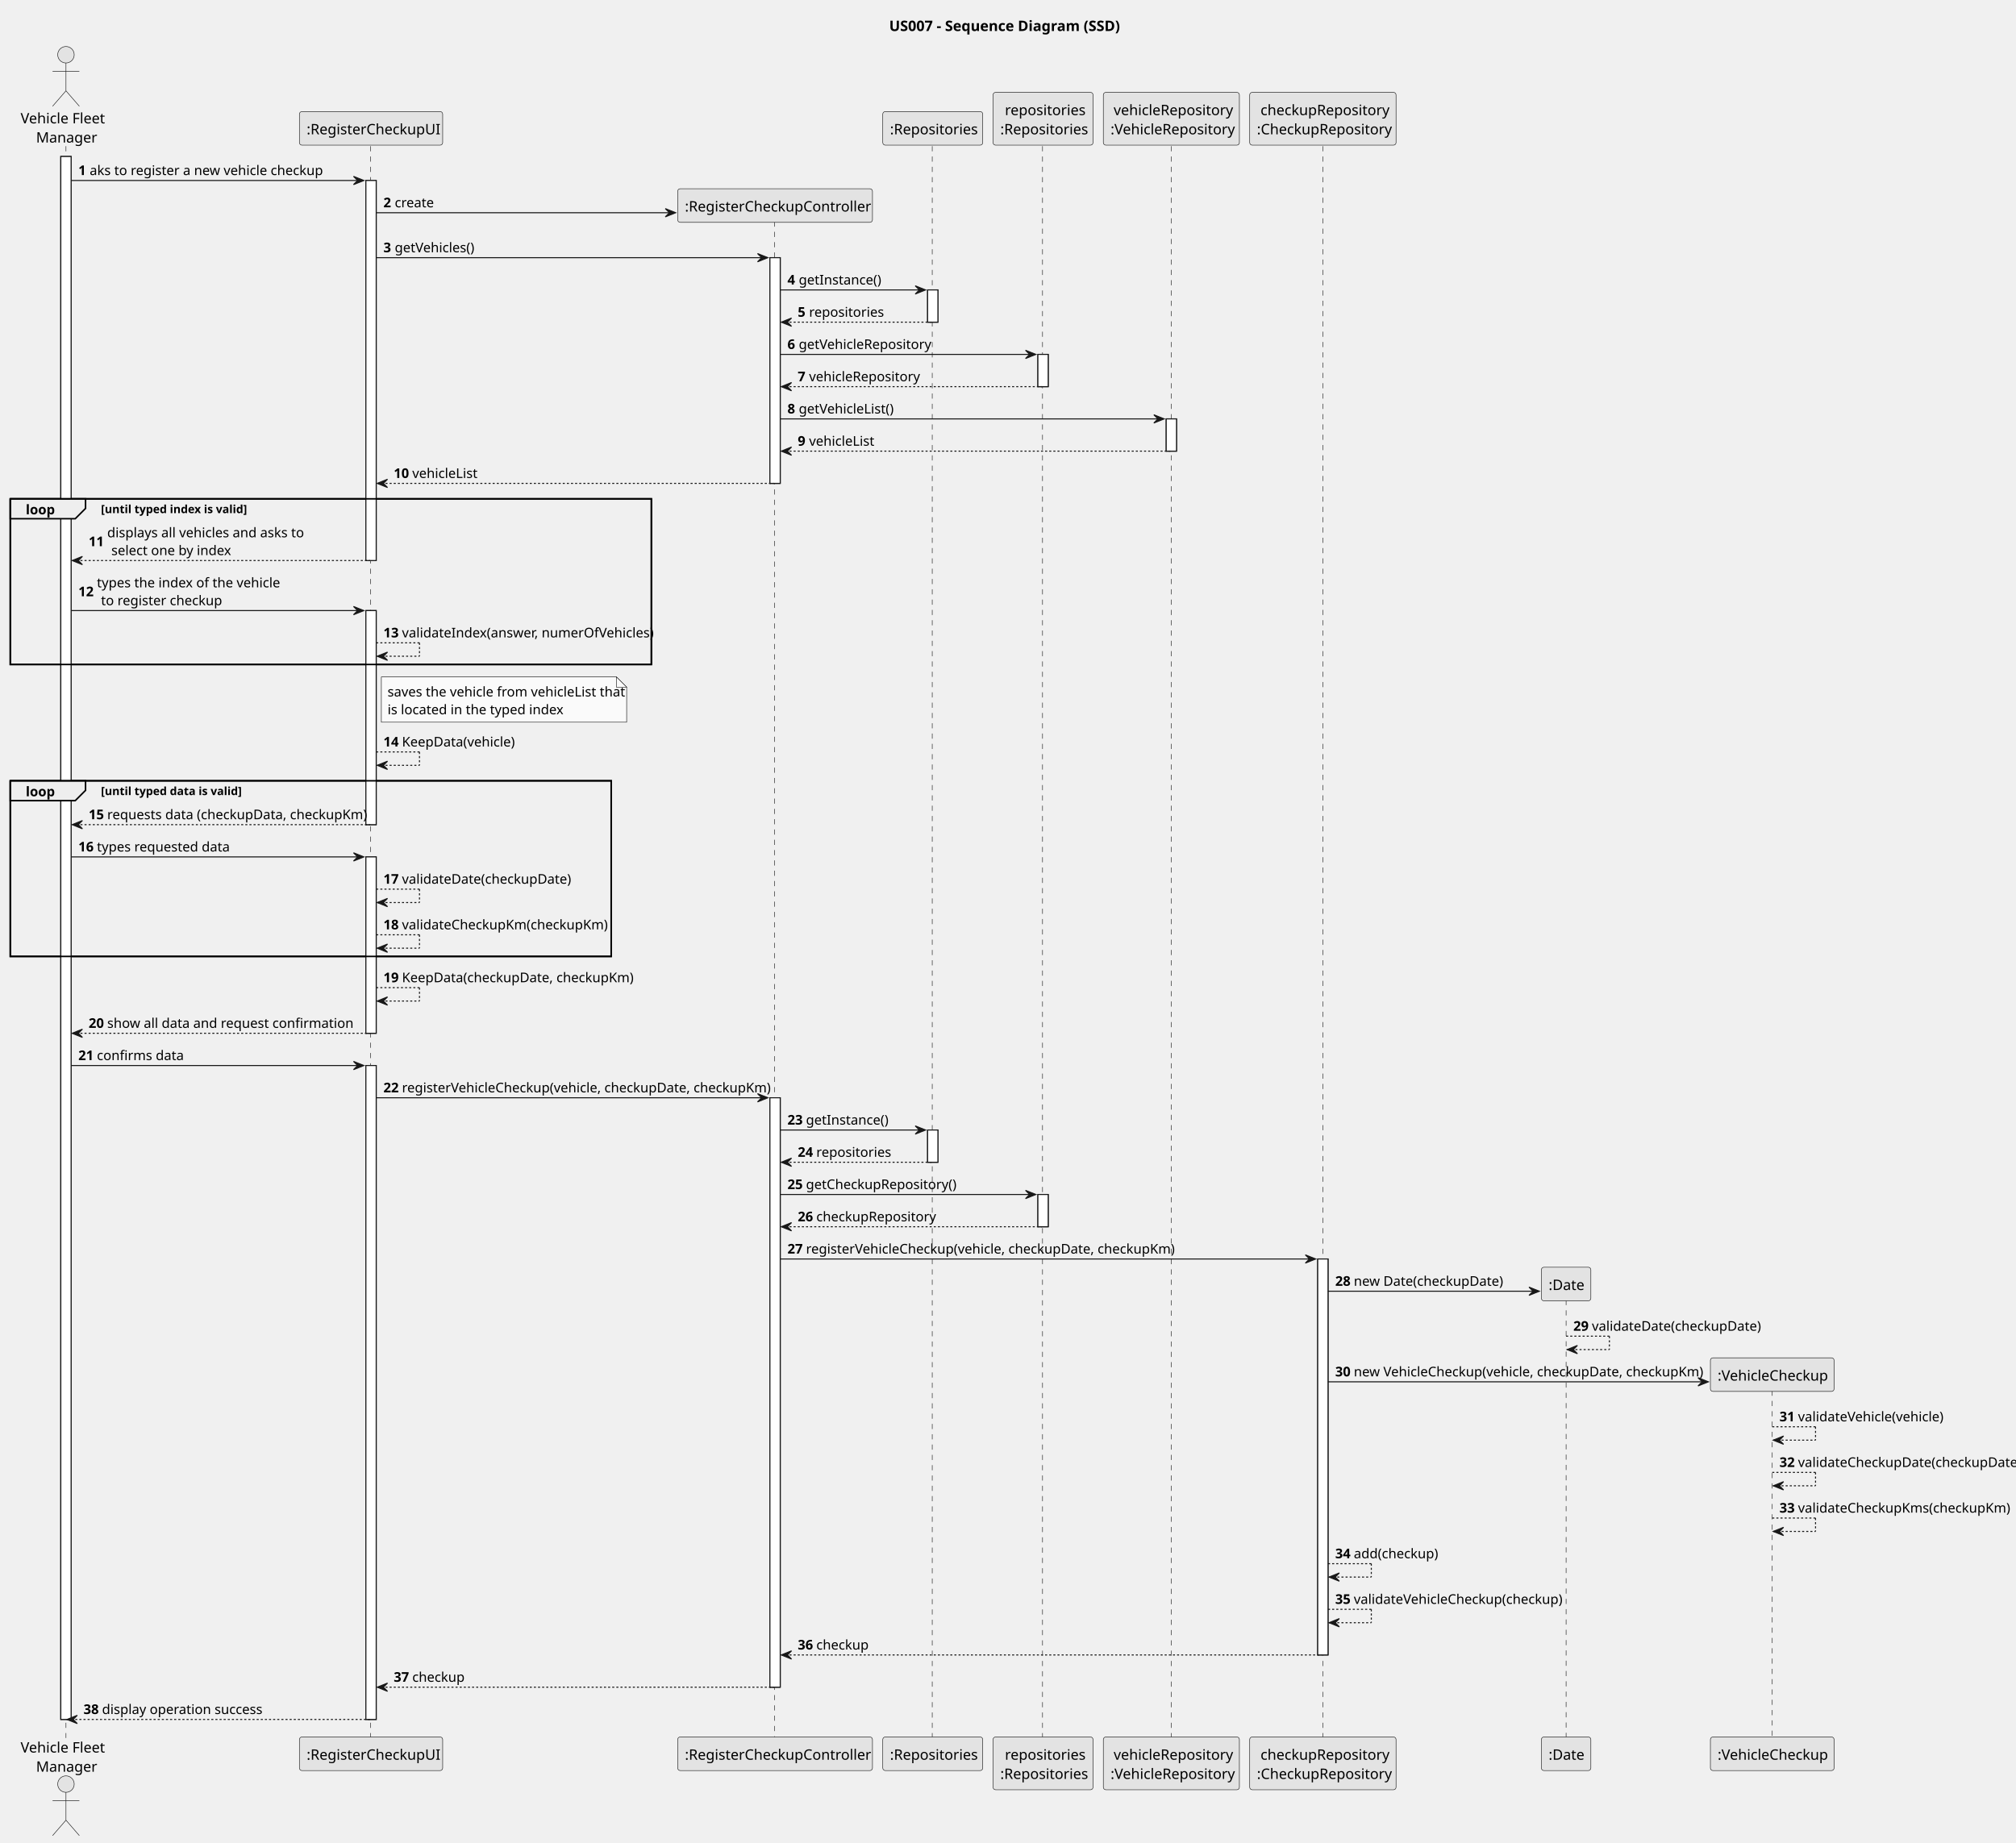
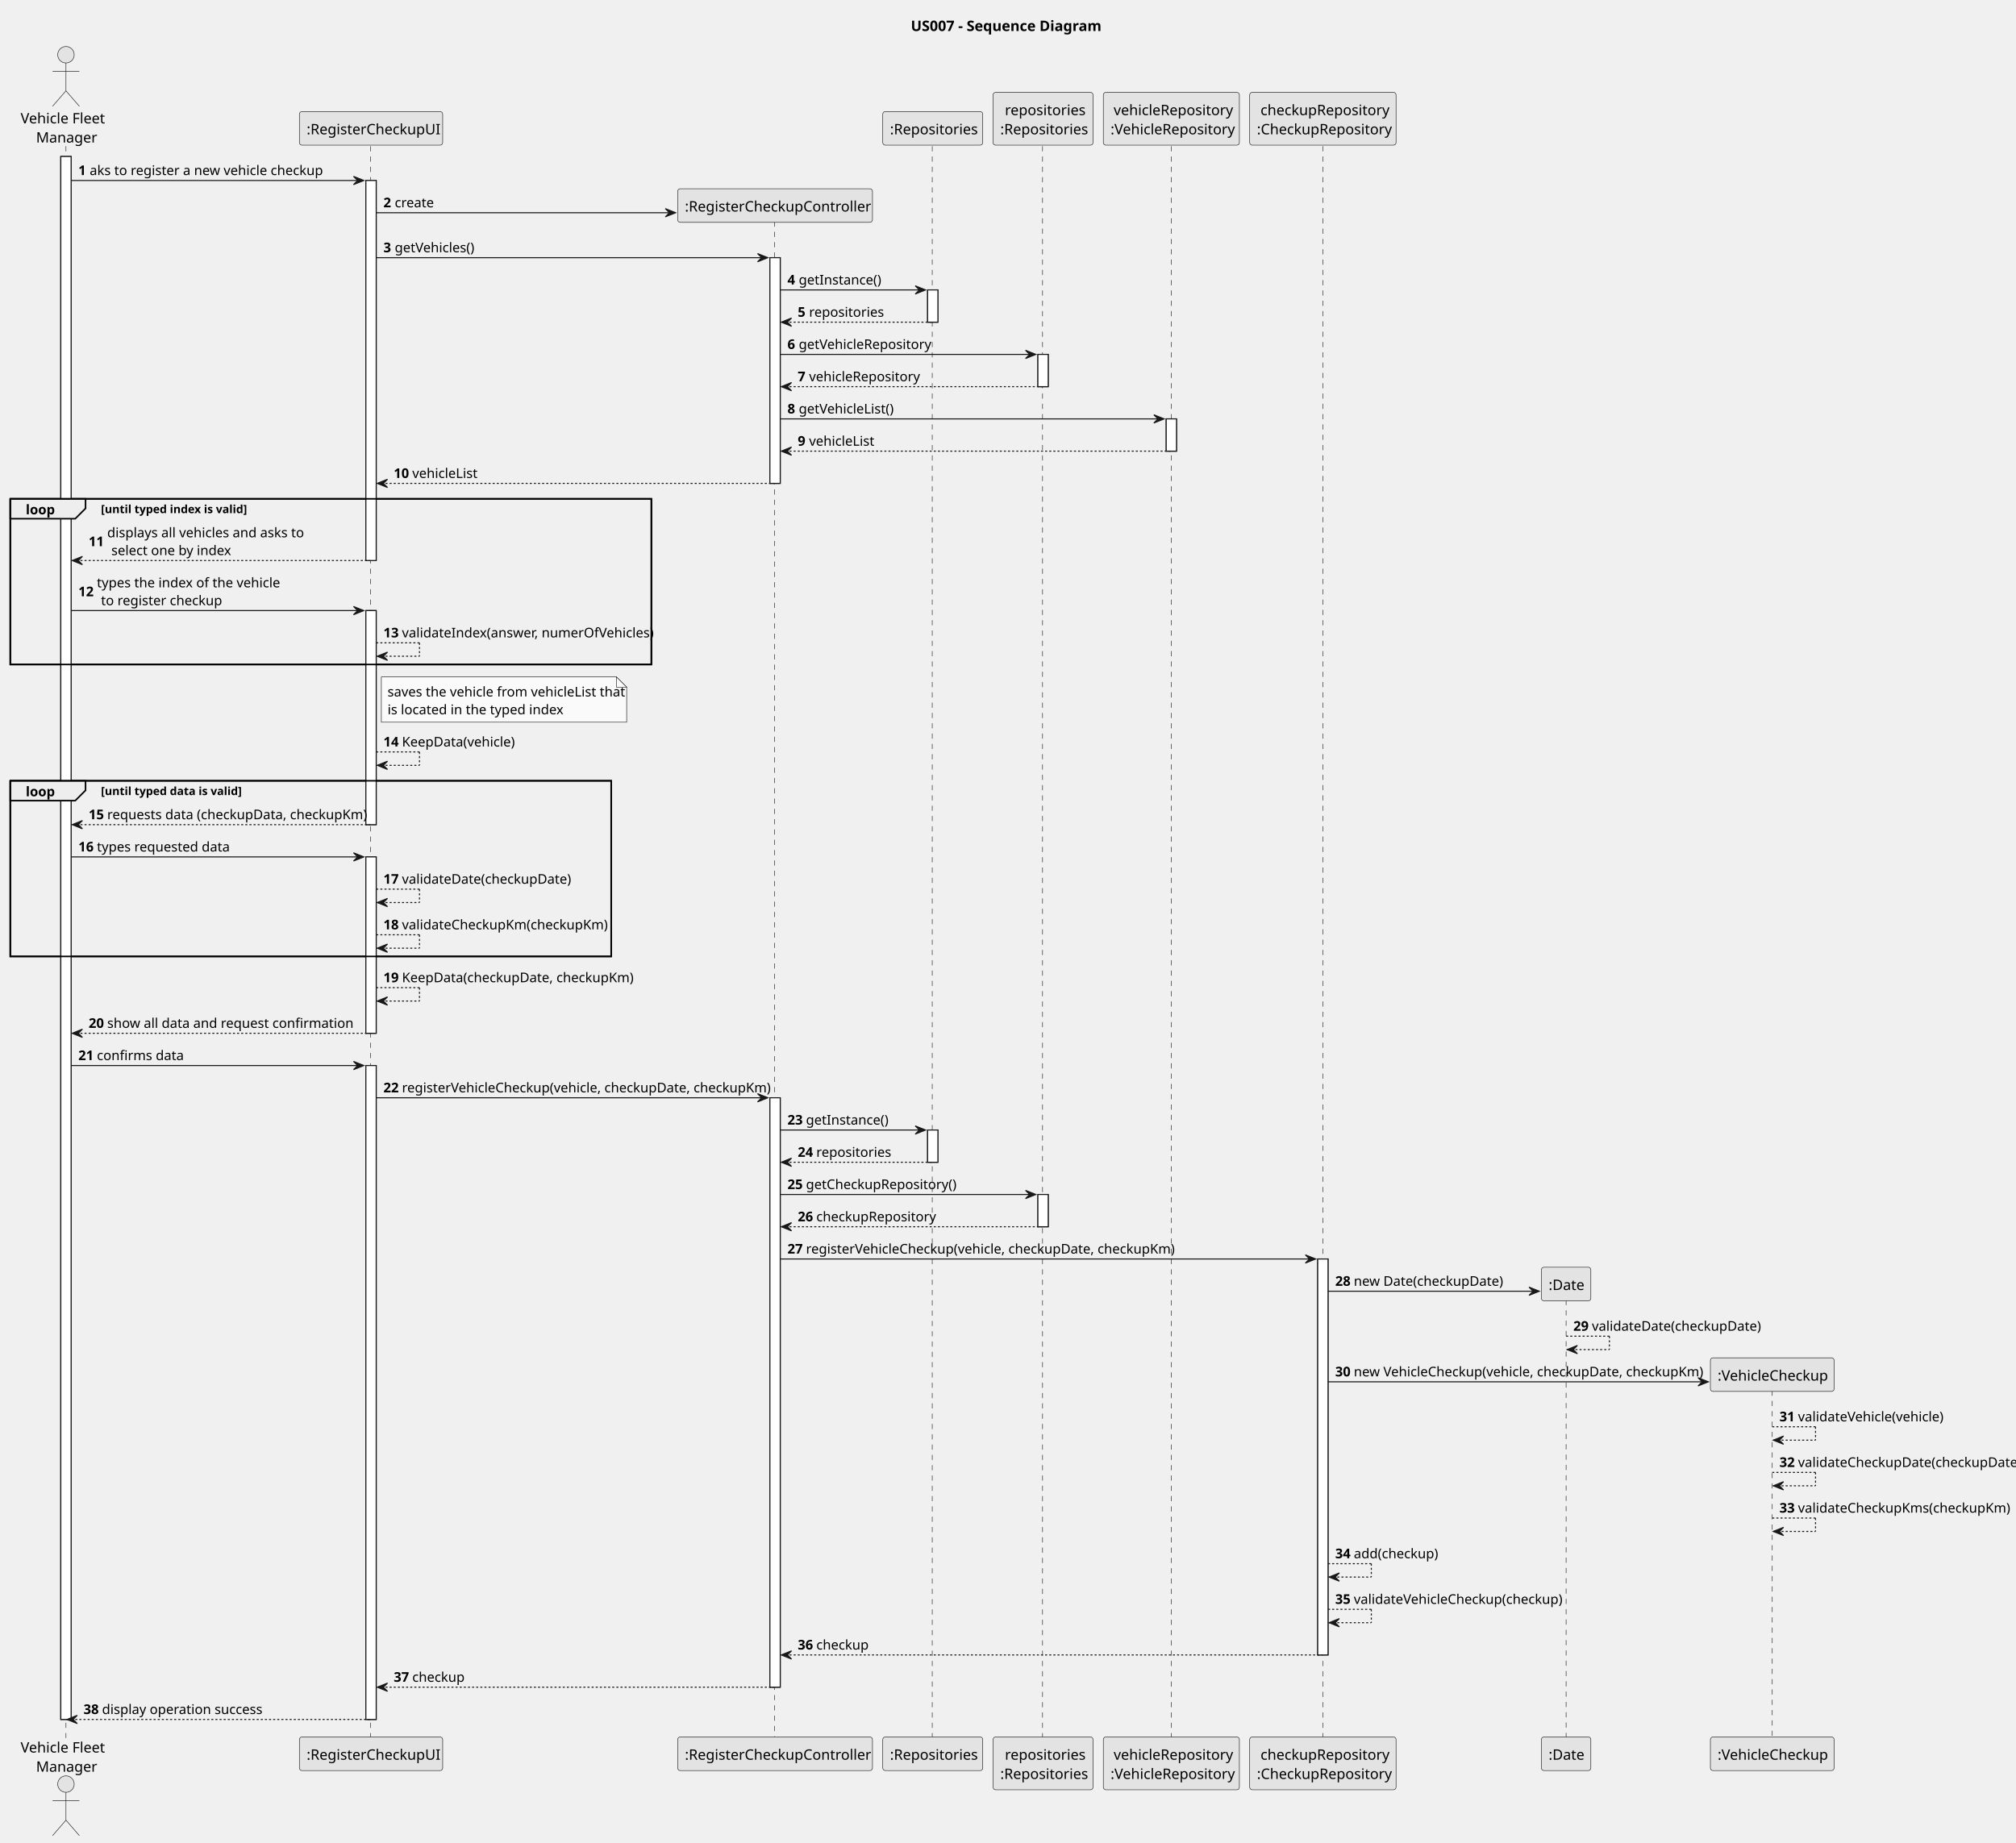
<svg xmlns="http://www.w3.org/2000/svg" contentStyleType="text/css" height="1788px" preserveAspectRatio="none" style="width:1956px;height:1788px;background:#FFFFFF;" version="1.1" viewBox="0 0 1956 1788" width="1956px" zoomAndPan="magnify">
  <defs />
  <g>
-     <text fill="#000000" font-family="sans-serif" font-size="14" font-weight="bold" lengthAdjust="spacing" textLength="230" x="862.75" y="30.107">US007 - Sequence Diagram (SSD)</text>
+     <text fill="#000000" font-family="sans-serif" font-size="14" font-weight="bold" lengthAdjust="spacing" textLength="188" x="883.75" y="30.107">US007 - Sequence Diagram</text>
    <rect fill="#FFFFFF" height="1516.795" style="stroke:#181818;stroke-width:1.0;" width="10" x="59" y="151.863" />
    <rect fill="#FFFFFF" height="368.822" style="stroke:#181818;stroke-width:1.0;" width="10" x="355" y="175.154" />
    <rect fill="#FFFFFF" height="207.746" style="stroke:#181818;stroke-width:1.0;" width="10" x="355" y="592.559" />
    <rect fill="#FFFFFF" height="171.164" style="stroke:#181818;stroke-width:1.0;" width="10" x="355" y="831.596" />
    <rect fill="#FFFFFF" height="634.607" style="stroke:#181818;stroke-width:1.0;" width="10" x="355" y="1034.051" />
    <rect fill="#FFFFFF" height="219.037" style="stroke:#181818;stroke-width:1.0;" width="10" x="747" y="250.066" />
    <rect fill="#FFFFFF" height="572.025" style="stroke:#181818;stroke-width:1.0;" width="10" x="747" y="1065.342" />
    <rect fill="#FFFFFF" height="31.291" style="stroke:#181818;stroke-width:1.0;" width="10" x="900" y="281.357" />
    <rect fill="#FFFFFF" height="31.291" style="stroke:#181818;stroke-width:1.0;" width="10" x="900" y="1096.633" />
    <rect fill="#FFFFFF" height="31.291" style="stroke:#181818;stroke-width:1.0;" width="10" x="1007" y="343.94" />
    <rect fill="#FFFFFF" height="31.291" style="stroke:#181818;stroke-width:1.0;" width="10" x="1007" y="1159.215" />
    <rect fill="#FFFFFF" height="31.291" style="stroke:#181818;stroke-width:1.0;" width="10" x="1131.5" y="406.522" />
    <rect fill="#FFFFFF" height="384.279" style="stroke:#181818;stroke-width:1.0;" width="10" x="1278.5" y="1221.797" />
    <rect fill="none" height="160.746" style="stroke:#000000;stroke-width:1.5;" width="622" x="10" y="484.103" />
    <rect fill="none" height="170.455" style="stroke:#000000;stroke-width:1.5;" width="583" x="10" y="757.723" />
    <line style="stroke:#181818;stroke-width:0.5;stroke-dasharray:5.0,5.0;" x1="64" x2="64" y1="141.863" y2="1686.658" />
    <line style="stroke:#181818;stroke-width:0.5;stroke-dasharray:5.0,5.0;" x1="359.5" x2="359.5" y1="141.863" y2="1686.658" />
    <line style="stroke:#181818;stroke-width:0.5;stroke-dasharray:5.0,5.0;" x1="751.5" x2="751.5" y1="214.965" y2="1686.658" />
    <line style="stroke:#181818;stroke-width:0.5;stroke-dasharray:5.0,5.0;" x1="904.5" x2="904.5" y1="141.863" y2="1686.658" />
    <line style="stroke:#181818;stroke-width:0.5;stroke-dasharray:5.0,5.0;" x1="1011.5" x2="1011.5" y1="141.863" y2="1686.658" />
    <line style="stroke:#181818;stroke-width:0.5;stroke-dasharray:5.0,5.0;" x1="1136.5" x2="1136.5" y1="141.863" y2="1686.658" />
    <line style="stroke:#181818;stroke-width:0.5;stroke-dasharray:5.0,5.0;" x1="1283.5" x2="1283.5" y1="141.863" y2="1686.658" />
    <line style="stroke:#181818;stroke-width:0.5;stroke-dasharray:5.0,5.0;" x1="1519.5" x2="1519.5" y1="1261.607" y2="1686.658" />
    <line style="stroke:#181818;stroke-width:0.5;stroke-dasharray:5.0,5.0;" x1="1719.5" x2="1719.5" y1="1349.52" y2="1686.658" />
    <text fill="#000000" font-family="sans-serif" font-size="14" lengthAdjust="spacing" textLength="82" x="20" y="119.728">Vehicle Fleet</text>
    <text fill="#000000" font-family="sans-serif" font-size="14" lengthAdjust="spacing" textLength="56" x="35" y="138.35">Manager</text>
    <ellipse cx="64" cy="53.121" fill="#E3E3E3" rx="8" ry="8" style="stroke:#181818;stroke-width:0.5;" />
    <path d="M64,61.121 L64,88.121 M51,69.121 L77,69.121 M64,88.121 L51,103.121 M64,88.121 L77,103.121 " fill="none" style="stroke:#181818;stroke-width:0.5;" />
    <text fill="#000000" font-family="sans-serif" font-size="14" lengthAdjust="spacing" textLength="82" x="20" y="1700.766">Vehicle Fleet</text>
    <text fill="#000000" font-family="sans-serif" font-size="14" lengthAdjust="spacing" textLength="56" x="35" y="1719.387">Manager</text>
    <ellipse cx="64" cy="1731.4" fill="#E3E3E3" rx="8" ry="8" style="stroke:#181818;stroke-width:0.5;" />
    <path d="M64,1739.4 L64,1766.4 M51,1747.4 L77,1747.4 M64,1766.4 L51,1781.4 M64,1766.4 L77,1781.4 " fill="none" style="stroke:#181818;stroke-width:0.5;" />
    <rect fill="#E3E3E3" height="32.621" rx="2.5" ry="2.5" style="stroke:#181818;stroke-width:0.5;" width="139" x="290.5" y="108.242" />
    <text fill="#000000" font-family="sans-serif" font-size="14" lengthAdjust="spacing" textLength="125" x="297.5" y="130.35">:RegisterCheckupUI</text>
    <rect fill="#E3E3E3" height="32.621" rx="2.5" ry="2.5" style="stroke:#181818;stroke-width:0.5;" width="139" x="290.5" y="1685.658" />
    <text fill="#000000" font-family="sans-serif" font-size="14" lengthAdjust="spacing" textLength="125" x="297.5" y="1707.766">:RegisterCheckupUI</text>
    <rect fill="#E3E3E3" height="32.621" rx="2.5" ry="2.5" style="stroke:#181818;stroke-width:0.5;" width="189" x="657.5" y="1685.658" />
    <text fill="#000000" font-family="sans-serif" font-size="14" lengthAdjust="spacing" textLength="175" x="664.5" y="1707.766">:RegisterCheckupController</text>
    <rect fill="#E3E3E3" height="32.621" rx="2.5" ry="2.5" style="stroke:#181818;stroke-width:0.5;" width="97" x="856.5" y="108.242" />
    <text fill="#000000" font-family="sans-serif" font-size="14" lengthAdjust="spacing" textLength="83" x="863.5" y="130.35">:Repositories</text>
    <rect fill="#E3E3E3" height="32.621" rx="2.5" ry="2.5" style="stroke:#181818;stroke-width:0.5;" width="97" x="856.5" y="1685.658" />
    <text fill="#000000" font-family="sans-serif" font-size="14" lengthAdjust="spacing" textLength="83" x="863.5" y="1707.766">:Repositories</text>
    <rect fill="#E3E3E3" height="51.242" rx="2.5" ry="2.5" style="stroke:#181818;stroke-width:0.5;" width="97" x="963.5" y="89.621" />
    <text fill="#000000" font-family="sans-serif" font-size="14" lengthAdjust="spacing" textLength="74" x="975" y="111.728">repositories</text>
    <text fill="#000000" font-family="sans-serif" font-size="14" lengthAdjust="spacing" textLength="83" x="970.5" y="130.35">:Repositories</text>
    <rect fill="#E3E3E3" height="51.242" rx="2.5" ry="2.5" style="stroke:#181818;stroke-width:0.5;" width="97" x="963.5" y="1685.658" />
    <text fill="#000000" font-family="sans-serif" font-size="14" lengthAdjust="spacing" textLength="74" x="975" y="1707.766">repositories</text>
    <text fill="#000000" font-family="sans-serif" font-size="14" lengthAdjust="spacing" textLength="83" x="970.5" y="1726.387">:Repositories</text>
    <rect fill="#E3E3E3" height="51.242" rx="2.5" ry="2.5" style="stroke:#181818;stroke-width:0.5;" width="132" x="1070.5" y="89.621" />
    <text fill="#000000" font-family="sans-serif" font-size="14" lengthAdjust="spacing" textLength="112" x="1080.5" y="111.728">vehicleRepository</text>
    <text fill="#000000" font-family="sans-serif" font-size="14" lengthAdjust="spacing" textLength="118" x="1077.5" y="130.35">:VehicleRepository</text>
    <rect fill="#E3E3E3" height="51.242" rx="2.5" ry="2.5" style="stroke:#181818;stroke-width:0.5;" width="132" x="1070.5" y="1685.658" />
    <text fill="#000000" font-family="sans-serif" font-size="14" lengthAdjust="spacing" textLength="112" x="1080.5" y="1707.766">vehicleRepository</text>
    <text fill="#000000" font-family="sans-serif" font-size="14" lengthAdjust="spacing" textLength="118" x="1077.5" y="1726.387">:VehicleRepository</text>
    <rect fill="#E3E3E3" height="51.242" rx="2.5" ry="2.5" style="stroke:#181818;stroke-width:0.5;" width="142" x="1212.5" y="89.621" />
    <text fill="#000000" font-family="sans-serif" font-size="14" lengthAdjust="spacing" textLength="121" x="1223" y="111.728">checkupRepository</text>
    <text fill="#000000" font-family="sans-serif" font-size="14" lengthAdjust="spacing" textLength="128" x="1219.5" y="130.35">:CheckupRepository</text>
    <rect fill="#E3E3E3" height="51.242" rx="2.5" ry="2.5" style="stroke:#181818;stroke-width:0.5;" width="142" x="1212.5" y="1685.658" />
    <text fill="#000000" font-family="sans-serif" font-size="14" lengthAdjust="spacing" textLength="121" x="1223" y="1707.766">checkupRepository</text>
    <text fill="#000000" font-family="sans-serif" font-size="14" lengthAdjust="spacing" textLength="128" x="1219.5" y="1726.387">:CheckupRepository</text>
    <rect fill="#E3E3E3" height="32.621" rx="2.5" ry="2.5" style="stroke:#181818;stroke-width:0.5;" width="48" x="1495.5" y="1685.658" />
    <text fill="#000000" font-family="sans-serif" font-size="14" lengthAdjust="spacing" textLength="34" x="1502.5" y="1707.766">:Date</text>
    <rect fill="#E3E3E3" height="32.621" rx="2.5" ry="2.5" style="stroke:#181818;stroke-width:0.5;" width="120" x="1659.5" y="1685.658" />
    <text fill="#000000" font-family="sans-serif" font-size="14" lengthAdjust="spacing" textLength="106" x="1666.5" y="1707.766">:VehicleCheckup</text>
    <rect fill="#FFFFFF" height="1516.795" style="stroke:#181818;stroke-width:1.0;" width="10" x="59" y="151.863" />
    <rect fill="#FFFFFF" height="368.822" style="stroke:#181818;stroke-width:1.0;" width="10" x="355" y="175.154" />
    <rect fill="#FFFFFF" height="207.746" style="stroke:#181818;stroke-width:1.0;" width="10" x="355" y="592.559" />
    <rect fill="#FFFFFF" height="171.164" style="stroke:#181818;stroke-width:1.0;" width="10" x="355" y="831.596" />
    <rect fill="#FFFFFF" height="634.607" style="stroke:#181818;stroke-width:1.0;" width="10" x="355" y="1034.051" />
    <rect fill="#FFFFFF" height="219.037" style="stroke:#181818;stroke-width:1.0;" width="10" x="747" y="250.066" />
    <rect fill="#FFFFFF" height="572.025" style="stroke:#181818;stroke-width:1.0;" width="10" x="747" y="1065.342" />
    <rect fill="#FFFFFF" height="31.291" style="stroke:#181818;stroke-width:1.0;" width="10" x="900" y="281.357" />
    <rect fill="#FFFFFF" height="31.291" style="stroke:#181818;stroke-width:1.0;" width="10" x="900" y="1096.633" />
    <rect fill="#FFFFFF" height="31.291" style="stroke:#181818;stroke-width:1.0;" width="10" x="1007" y="343.94" />
    <rect fill="#FFFFFF" height="31.291" style="stroke:#181818;stroke-width:1.0;" width="10" x="1007" y="1159.215" />
    <rect fill="#FFFFFF" height="31.291" style="stroke:#181818;stroke-width:1.0;" width="10" x="1131.5" y="406.522" />
    <rect fill="#FFFFFF" height="384.279" style="stroke:#181818;stroke-width:1.0;" width="10" x="1278.5" y="1221.797" />
    <polygon fill="#181818" points="343,171.154,353,175.154,343,179.154,347,175.154" style="stroke:#181818;stroke-width:1.0;" />
    <line style="stroke:#181818;stroke-width:1.0;" x1="69" x2="349" y1="175.154" y2="175.154" />
    <text fill="#000000" font-family="sans-serif" font-size="13" font-weight="bold" lengthAdjust="spacing" textLength="7" x="76" y="169.892">1</text>
    <text fill="#000000" font-family="sans-serif" font-size="13" lengthAdjust="spacing" textLength="217" x="87" y="169.892">aks to register a new vehicle checkup</text>
    <polygon fill="#181818" points="645.5,202.445,655.5,206.445,645.5,210.445,649.5,206.445" style="stroke:#181818;stroke-width:1.0;" />
    <line style="stroke:#181818;stroke-width:1.0;" x1="365" x2="651.5" y1="206.445" y2="206.445" />
    <text fill="#000000" font-family="sans-serif" font-size="13" font-weight="bold" lengthAdjust="spacing" textLength="7" x="372" y="201.183">2</text>
    <text fill="#000000" font-family="sans-serif" font-size="13" lengthAdjust="spacing" textLength="36" x="383" y="201.183">create</text>
    <rect fill="#E3E3E3" height="32.621" rx="2.5" ry="2.5" style="stroke:#181818;stroke-width:0.5;" width="189" x="657.5" y="183.154" />
    <text fill="#000000" font-family="sans-serif" font-size="14" lengthAdjust="spacing" textLength="175" x="664.5" y="205.262">:RegisterCheckupController</text>
    <polygon fill="#181818" points="735,246.066,745,250.066,735,254.066,739,250.066" style="stroke:#181818;stroke-width:1.0;" />
    <line style="stroke:#181818;stroke-width:1.0;" x1="365" x2="741" y1="250.066" y2="250.066" />
    <text fill="#000000" font-family="sans-serif" font-size="13" font-weight="bold" lengthAdjust="spacing" textLength="7" x="372" y="244.804">3</text>
    <text fill="#000000" font-family="sans-serif" font-size="13" lengthAdjust="spacing" textLength="76" x="383" y="244.804">getVehicles()</text>
    <polygon fill="#181818" points="888,277.357,898,281.357,888,285.357,892,281.357" style="stroke:#181818;stroke-width:1.0;" />
    <line style="stroke:#181818;stroke-width:1.0;" x1="757" x2="894" y1="281.357" y2="281.357" />
    <text fill="#000000" font-family="sans-serif" font-size="13" font-weight="bold" lengthAdjust="spacing" textLength="7" x="764" y="276.095">4</text>
    <text fill="#000000" font-family="sans-serif" font-size="13" lengthAdjust="spacing" textLength="75" x="775" y="276.095">getInstance()</text>
    <polygon fill="#181818" points="768,308.648,758,312.648,768,316.648,764,312.648" style="stroke:#181818;stroke-width:1.0;" />
    <line style="stroke:#181818;stroke-width:1.0;stroke-dasharray:2.0,2.0;" x1="762" x2="904" y1="312.648" y2="312.648" />
    <text fill="#000000" font-family="sans-serif" font-size="13" font-weight="bold" lengthAdjust="spacing" textLength="7" x="774" y="307.386">5</text>
    <text fill="#000000" font-family="sans-serif" font-size="13" lengthAdjust="spacing" textLength="67" x="785" y="307.386">repositories</text>
    <polygon fill="#181818" points="995,339.94,1005,343.94,995,347.94,999,343.94" style="stroke:#181818;stroke-width:1.0;" />
    <line style="stroke:#181818;stroke-width:1.0;" x1="757" x2="1001" y1="343.94" y2="343.94" />
    <text fill="#000000" font-family="sans-serif" font-size="13" font-weight="bold" lengthAdjust="spacing" textLength="7" x="764" y="338.677">6</text>
    <text fill="#000000" font-family="sans-serif" font-size="13" lengthAdjust="spacing" textLength="123" x="775" y="338.677">getVehicleRepository</text>
    <polygon fill="#181818" points="768,371.231,758,375.231,768,379.231,764,375.231" style="stroke:#181818;stroke-width:1.0;" />
    <line style="stroke:#181818;stroke-width:1.0;stroke-dasharray:2.0,2.0;" x1="762" x2="1011" y1="375.231" y2="375.231" />
    <text fill="#000000" font-family="sans-serif" font-size="13" font-weight="bold" lengthAdjust="spacing" textLength="7" x="774" y="369.968">7</text>
    <text fill="#000000" font-family="sans-serif" font-size="13" lengthAdjust="spacing" textLength="101" x="785" y="369.968">vehicleRepository</text>
    <polygon fill="#181818" points="1119.5,402.522,1129.5,406.522,1119.5,410.522,1123.5,406.522" style="stroke:#181818;stroke-width:1.0;" />
    <line style="stroke:#181818;stroke-width:1.0;" x1="757" x2="1125.5" y1="406.522" y2="406.522" />
    <text fill="#000000" font-family="sans-serif" font-size="13" font-weight="bold" lengthAdjust="spacing" textLength="7" x="764" y="401.259">8</text>
    <text fill="#000000" font-family="sans-serif" font-size="13" lengthAdjust="spacing" textLength="90" x="775" y="401.259">getVehicleList()</text>
    <polygon fill="#181818" points="768,433.812,758,437.812,768,441.812,764,437.812" style="stroke:#181818;stroke-width:1.0;" />
    <line style="stroke:#181818;stroke-width:1.0;stroke-dasharray:2.0,2.0;" x1="762" x2="1135.5" y1="437.812" y2="437.812" />
    <text fill="#000000" font-family="sans-serif" font-size="13" font-weight="bold" lengthAdjust="spacing" textLength="7" x="774" y="432.55">9</text>
    <text fill="#000000" font-family="sans-serif" font-size="13" lengthAdjust="spacing" textLength="60" x="785" y="432.55">vehicleList</text>
    <polygon fill="#181818" points="376,465.103,366,469.103,376,473.103,372,469.103" style="stroke:#181818;stroke-width:1.0;" />
    <line style="stroke:#181818;stroke-width:1.0;stroke-dasharray:2.0,2.0;" x1="370" x2="751" y1="469.103" y2="469.103" />
    <text fill="#000000" font-family="sans-serif" font-size="13" font-weight="bold" lengthAdjust="spacing" textLength="14" x="382" y="463.841">10</text>
    <text fill="#000000" font-family="sans-serif" font-size="13" lengthAdjust="spacing" textLength="60" x="400" y="463.841">vehicleList</text>
    <path d="M10,484.103 L83,484.103 L83,493.394 L73,503.394 L10,503.394 L10,484.103 " fill="#EEEEEE" style="stroke:#000000;stroke-width:1.5;" />
    <rect fill="none" height="160.746" style="stroke:#000000;stroke-width:1.5;" width="622" x="10" y="484.103" />
    <text fill="#000000" font-family="sans-serif" font-size="13" font-weight="bold" lengthAdjust="spacing" textLength="28" x="25" y="499.132">loop</text>
    <text fill="#000000" font-family="sans-serif" font-size="11" font-weight="bold" lengthAdjust="spacing" textLength="140" x="98" y="497.974">[until typed index is valid]</text>
    <polygon fill="#181818" points="80,539.977,70,543.977,80,547.977,76,543.977" style="stroke:#181818;stroke-width:1.0;" />
    <line style="stroke:#181818;stroke-width:1.0;stroke-dasharray:2.0,2.0;" x1="74" x2="359" y1="543.977" y2="543.977" />
    <text fill="#000000" font-family="sans-serif" font-size="13" font-weight="bold" lengthAdjust="spacing" textLength="14" x="86" y="530.068">11</text>
    <text fill="#000000" font-family="sans-serif" font-size="13" lengthAdjust="spacing" textLength="187" x="104" y="521.423">displays all vehicles and asks to</text>
    <text fill="#000000" font-family="sans-serif" font-size="13" lengthAdjust="spacing" textLength="113" x="108" y="538.714">select one by index</text>
    <polygon fill="#181818" points="343,588.559,353,592.559,343,596.559,347,592.559" style="stroke:#181818;stroke-width:1.0;" />
    <line style="stroke:#181818;stroke-width:1.0;" x1="69" x2="349" y1="592.559" y2="592.559" />
    <text fill="#000000" font-family="sans-serif" font-size="13" font-weight="bold" lengthAdjust="spacing" textLength="14" x="76" y="578.65">12</text>
    <text fill="#000000" font-family="sans-serif" font-size="13" lengthAdjust="spacing" textLength="168" x="94" y="570.005">types the index of the vehicle</text>
    <text fill="#000000" font-family="sans-serif" font-size="13" lengthAdjust="spacing" textLength="111" x="98" y="587.296">to register checkup</text>
    <line style="stroke:#181818;stroke-width:1.0;stroke-dasharray:2.0,2.0;" x1="365" x2="407" y1="623.85" y2="623.85" />
    <line style="stroke:#181818;stroke-width:1.0;stroke-dasharray:2.0,2.0;" x1="407" x2="407" y1="623.85" y2="636.85" />
    <line style="stroke:#181818;stroke-width:1.0;stroke-dasharray:2.0,2.0;" x1="366" x2="407" y1="636.85" y2="636.85" />
    <polygon fill="#181818" points="376,632.85,366,636.85,376,640.85,372,636.85" style="stroke:#181818;stroke-width:1.0;" />
    <text fill="#000000" font-family="sans-serif" font-size="13" font-weight="bold" lengthAdjust="spacing" textLength="14" x="372" y="618.587">13</text>
    <text fill="#000000" font-family="sans-serif" font-size="13" lengthAdjust="spacing" textLength="230" x="390" y="618.587">validateIndex(answer, numerOfVehicles)</text>
    <path d="M370,656.85 L370,700.85 L608,700.85 L608,666.85 L598,656.85 L370,656.85 " fill="#FAFAFA" style="stroke:#181818;stroke-width:0.5;" />
    <path d="M598,656.85 L598,666.85 L608,666.85 L598,656.85 " fill="#FAFAFA" style="stroke:#181818;stroke-width:0.5;" />
    <text fill="#000000" font-family="sans-serif" font-size="13" lengthAdjust="spacing" textLength="217" x="376" y="675.878">saves the vehicle from vehicleList that</text>
    <text fill="#000000" font-family="sans-serif" font-size="13" lengthAdjust="spacing" textLength="163" x="376" y="693.169">is located in the typed index</text>
    <line style="stroke:#181818;stroke-width:1.0;stroke-dasharray:2.0,2.0;" x1="365" x2="407" y1="729.723" y2="729.723" />
    <line style="stroke:#181818;stroke-width:1.0;stroke-dasharray:2.0,2.0;" x1="407" x2="407" y1="729.723" y2="742.723" />
    <line style="stroke:#181818;stroke-width:1.0;stroke-dasharray:2.0,2.0;" x1="366" x2="407" y1="742.723" y2="742.723" />
    <polygon fill="#181818" points="376,738.723,366,742.723,376,746.723,372,742.723" style="stroke:#181818;stroke-width:1.0;" />
    <text fill="#000000" font-family="sans-serif" font-size="13" font-weight="bold" lengthAdjust="spacing" textLength="14" x="372" y="724.46">14</text>
    <text fill="#000000" font-family="sans-serif" font-size="13" lengthAdjust="spacing" textLength="104" x="390" y="724.46">KeepData(vehicle)</text>
    <path d="M10,757.723 L83,757.723 L83,767.014 L73,777.014 L10,777.014 L10,757.723 " fill="#EEEEEE" style="stroke:#000000;stroke-width:1.5;" />
    <rect fill="none" height="170.455" style="stroke:#000000;stroke-width:1.5;" width="583" x="10" y="757.723" />
    <text fill="#000000" font-family="sans-serif" font-size="13" font-weight="bold" lengthAdjust="spacing" textLength="28" x="25" y="772.751">loop</text>
    <text fill="#000000" font-family="sans-serif" font-size="11" font-weight="bold" lengthAdjust="spacing" textLength="133" x="98" y="771.593">[until typed data is valid]</text>
    <polygon fill="#181818" points="80,796.305,70,800.305,80,804.305,76,800.305" style="stroke:#181818;stroke-width:1.0;" />
    <line style="stroke:#181818;stroke-width:1.0;stroke-dasharray:2.0,2.0;" x1="74" x2="359" y1="800.305" y2="800.305" />
    <text fill="#000000" font-family="sans-serif" font-size="13" font-weight="bold" lengthAdjust="spacing" textLength="14" x="86" y="795.042">15</text>
    <text fill="#000000" font-family="sans-serif" font-size="13" lengthAdjust="spacing" textLength="244" x="104" y="795.042">requests data (checkupData, checkupKm)</text>
    <polygon fill="#181818" points="343,827.596,353,831.596,343,835.596,347,831.596" style="stroke:#181818;stroke-width:1.0;" />
    <line style="stroke:#181818;stroke-width:1.0;" x1="69" x2="349" y1="831.596" y2="831.596" />
    <text fill="#000000" font-family="sans-serif" font-size="13" font-weight="bold" lengthAdjust="spacing" textLength="14" x="76" y="826.333">16</text>
    <text fill="#000000" font-family="sans-serif" font-size="13" lengthAdjust="spacing" textLength="122" x="94" y="826.333">types requested data</text>
    <line style="stroke:#181818;stroke-width:1.0;stroke-dasharray:2.0,2.0;" x1="365" x2="407" y1="862.887" y2="862.887" />
    <line style="stroke:#181818;stroke-width:1.0;stroke-dasharray:2.0,2.0;" x1="407" x2="407" y1="862.887" y2="875.887" />
    <line style="stroke:#181818;stroke-width:1.0;stroke-dasharray:2.0,2.0;" x1="366" x2="407" y1="875.887" y2="875.887" />
    <polygon fill="#181818" points="376,871.887,366,875.887,376,879.887,372,875.887" style="stroke:#181818;stroke-width:1.0;" />
    <text fill="#000000" font-family="sans-serif" font-size="13" font-weight="bold" lengthAdjust="spacing" textLength="14" x="372" y="857.624">17</text>
    <text fill="#000000" font-family="sans-serif" font-size="13" lengthAdjust="spacing" textLength="154" x="390" y="857.624">validateDate(checkupDate)</text>
    <line style="stroke:#181818;stroke-width:1.0;stroke-dasharray:2.0,2.0;" x1="365" x2="407" y1="907.178" y2="907.178" />
    <line style="stroke:#181818;stroke-width:1.0;stroke-dasharray:2.0,2.0;" x1="407" x2="407" y1="907.178" y2="920.178" />
    <line style="stroke:#181818;stroke-width:1.0;stroke-dasharray:2.0,2.0;" x1="366" x2="407" y1="920.178" y2="920.178" />
    <polygon fill="#181818" points="376,916.178,366,920.178,376,924.178,372,920.178" style="stroke:#181818;stroke-width:1.0;" />
    <text fill="#000000" font-family="sans-serif" font-size="13" font-weight="bold" lengthAdjust="spacing" textLength="14" x="372" y="901.915">18</text>
    <text fill="#000000" font-family="sans-serif" font-size="13" lengthAdjust="spacing" textLength="191" x="390" y="901.915">validateCheckupKm(checkupKm)</text>
    <line style="stroke:#181818;stroke-width:1.0;stroke-dasharray:2.0,2.0;" x1="365" x2="407" y1="958.469" y2="958.469" />
    <line style="stroke:#181818;stroke-width:1.0;stroke-dasharray:2.0,2.0;" x1="407" x2="407" y1="958.469" y2="971.469" />
    <line style="stroke:#181818;stroke-width:1.0;stroke-dasharray:2.0,2.0;" x1="366" x2="407" y1="971.469" y2="971.469" />
    <polygon fill="#181818" points="376,967.469,366,971.469,376,975.469,372,971.469" style="stroke:#181818;stroke-width:1.0;" />
    <text fill="#000000" font-family="sans-serif" font-size="13" font-weight="bold" lengthAdjust="spacing" textLength="14" x="372" y="953.206">19</text>
    <text fill="#000000" font-family="sans-serif" font-size="13" lengthAdjust="spacing" textLength="218" x="390" y="953.206">KeepData(checkupDate, checkupKm)</text>
    <polygon fill="#181818" points="80,998.76,70,1002.76,80,1006.76,76,1002.76" style="stroke:#181818;stroke-width:1.0;" />
    <line style="stroke:#181818;stroke-width:1.0;stroke-dasharray:2.0,2.0;" x1="74" x2="359" y1="1002.76" y2="1002.76" />
    <text fill="#000000" font-family="sans-serif" font-size="13" font-weight="bold" lengthAdjust="spacing" textLength="14" x="86" y="997.497">20</text>
    <text fill="#000000" font-family="sans-serif" font-size="13" lengthAdjust="spacing" textLength="222" x="104" y="997.497">show all data and request confirmation</text>
    <polygon fill="#181818" points="343,1030.051,353,1034.051,343,1038.051,347,1034.051" style="stroke:#181818;stroke-width:1.0;" />
    <line style="stroke:#181818;stroke-width:1.0;" x1="69" x2="349" y1="1034.051" y2="1034.051" />
    <text fill="#000000" font-family="sans-serif" font-size="13" font-weight="bold" lengthAdjust="spacing" textLength="14" x="76" y="1028.788">21</text>
    <text fill="#000000" font-family="sans-serif" font-size="13" lengthAdjust="spacing" textLength="78" x="94" y="1028.788">confirms data</text>
    <polygon fill="#181818" points="735,1061.342,745,1065.342,735,1069.342,739,1065.342" style="stroke:#181818;stroke-width:1.0;" />
    <line style="stroke:#181818;stroke-width:1.0;" x1="365" x2="741" y1="1065.342" y2="1065.342" />
    <text fill="#000000" font-family="sans-serif" font-size="13" font-weight="bold" lengthAdjust="spacing" textLength="14" x="372" y="1060.079">22</text>
    <text fill="#000000" font-family="sans-serif" font-size="13" lengthAdjust="spacing" textLength="345" x="390" y="1060.079">registerVehicleCheckup(vehicle, checkupDate, checkupKm)</text>
    <polygon fill="#181818" points="888,1092.633,898,1096.633,888,1100.633,892,1096.633" style="stroke:#181818;stroke-width:1.0;" />
    <line style="stroke:#181818;stroke-width:1.0;" x1="757" x2="894" y1="1096.633" y2="1096.633" />
    <text fill="#000000" font-family="sans-serif" font-size="13" font-weight="bold" lengthAdjust="spacing" textLength="14" x="764" y="1091.37">23</text>
    <text fill="#000000" font-family="sans-serif" font-size="13" lengthAdjust="spacing" textLength="75" x="782" y="1091.37">getInstance()</text>
    <polygon fill="#181818" points="768,1123.924,758,1127.924,768,1131.924,764,1127.924" style="stroke:#181818;stroke-width:1.0;" />
    <line style="stroke:#181818;stroke-width:1.0;stroke-dasharray:2.0,2.0;" x1="762" x2="904" y1="1127.924" y2="1127.924" />
    <text fill="#000000" font-family="sans-serif" font-size="13" font-weight="bold" lengthAdjust="spacing" textLength="14" x="774" y="1122.661">24</text>
    <text fill="#000000" font-family="sans-serif" font-size="13" lengthAdjust="spacing" textLength="67" x="792" y="1122.661">repositories</text>
    <polygon fill="#181818" points="995,1155.215,1005,1159.215,995,1163.215,999,1159.215" style="stroke:#181818;stroke-width:1.0;" />
    <line style="stroke:#181818;stroke-width:1.0;" x1="757" x2="1001" y1="1159.215" y2="1159.215" />
    <text fill="#000000" font-family="sans-serif" font-size="13" font-weight="bold" lengthAdjust="spacing" textLength="14" x="764" y="1153.952">25</text>
    <text fill="#000000" font-family="sans-serif" font-size="13" lengthAdjust="spacing" textLength="139" x="782" y="1153.952">getCheckupRepository()</text>
    <polygon fill="#181818" points="768,1186.506,758,1190.506,768,1194.506,764,1190.506" style="stroke:#181818;stroke-width:1.0;" />
    <line style="stroke:#181818;stroke-width:1.0;stroke-dasharray:2.0,2.0;" x1="762" x2="1011" y1="1190.506" y2="1190.506" />
    <text fill="#000000" font-family="sans-serif" font-size="13" font-weight="bold" lengthAdjust="spacing" textLength="14" x="774" y="1185.243">26</text>
    <text fill="#000000" font-family="sans-serif" font-size="13" lengthAdjust="spacing" textLength="111" x="792" y="1185.243">checkupRepository</text>
    <polygon fill="#181818" points="1266.5,1217.797,1276.5,1221.797,1266.5,1225.797,1270.5,1221.797" style="stroke:#181818;stroke-width:1.0;" />
    <line style="stroke:#181818;stroke-width:1.0;" x1="757" x2="1272.5" y1="1221.797" y2="1221.797" />
    <text fill="#000000" font-family="sans-serif" font-size="13" font-weight="bold" lengthAdjust="spacing" textLength="14" x="764" y="1216.534">27</text>
    <text fill="#000000" font-family="sans-serif" font-size="13" lengthAdjust="spacing" textLength="345" x="782" y="1216.534">registerVehicleCheckup(vehicle, checkupDate, checkupKm)</text>
    <polygon fill="#181818" points="1483.5,1249.088,1493.5,1253.088,1483.5,1257.088,1487.5,1253.088" style="stroke:#181818;stroke-width:1.0;" />
    <line style="stroke:#181818;stroke-width:1.0;" x1="1288.5" x2="1489.5" y1="1253.088" y2="1253.088" />
    <text fill="#000000" font-family="sans-serif" font-size="13" font-weight="bold" lengthAdjust="spacing" textLength="14" x="1295.5" y="1247.825">28</text>
    <text fill="#000000" font-family="sans-serif" font-size="13" lengthAdjust="spacing" textLength="138" x="1313.5" y="1247.825">new Date(checkupDate)</text>
    <rect fill="#E3E3E3" height="32.621" rx="2.5" ry="2.5" style="stroke:#181818;stroke-width:0.5;" width="48" x="1495.5" y="1229.797" />
    <text fill="#000000" font-family="sans-serif" font-size="14" lengthAdjust="spacing" textLength="34" x="1502.5" y="1251.904">:Date</text>
    <line style="stroke:#181818;stroke-width:1.0;stroke-dasharray:2.0,2.0;" x1="1519.5" x2="1561.5" y1="1296.709" y2="1296.709" />
    <line style="stroke:#181818;stroke-width:1.0;stroke-dasharray:2.0,2.0;" x1="1561.5" x2="1561.5" y1="1296.709" y2="1309.709" />
    <line style="stroke:#181818;stroke-width:1.0;stroke-dasharray:2.0,2.0;" x1="1520.5" x2="1561.5" y1="1309.709" y2="1309.709" />
    <polygon fill="#181818" points="1530.5,1305.709,1520.5,1309.709,1530.5,1313.709,1526.5,1309.709" style="stroke:#181818;stroke-width:1.0;" />
    <text fill="#000000" font-family="sans-serif" font-size="13" font-weight="bold" lengthAdjust="spacing" textLength="14" x="1526.5" y="1291.446">29</text>
    <text fill="#000000" font-family="sans-serif" font-size="13" lengthAdjust="spacing" textLength="154" x="1544.5" y="1291.446">validateDate(checkupDate)</text>
    <polygon fill="#181818" points="1647.5,1337,1657.5,1341,1647.5,1345,1651.5,1341" style="stroke:#181818;stroke-width:1.0;" />
    <line style="stroke:#181818;stroke-width:1.0;" x1="1288.5" x2="1653.5" y1="1341" y2="1341" />
    <text fill="#000000" font-family="sans-serif" font-size="13" font-weight="bold" lengthAdjust="spacing" textLength="14" x="1295.5" y="1335.737">30</text>
    <text fill="#000000" font-family="sans-serif" font-size="13" lengthAdjust="spacing" textLength="329" x="1313.5" y="1335.737">new VehicleCheckup(vehicle, checkupDate, checkupKm)</text>
    <rect fill="#E3E3E3" height="32.621" rx="2.5" ry="2.5" style="stroke:#181818;stroke-width:0.5;" width="120" x="1659.5" y="1317.709" />
    <text fill="#000000" font-family="sans-serif" font-size="14" lengthAdjust="spacing" textLength="106" x="1666.5" y="1339.816">:VehicleCheckup</text>
    <line style="stroke:#181818;stroke-width:1.0;stroke-dasharray:2.0,2.0;" x1="1719.5" x2="1761.5" y1="1384.621" y2="1384.621" />
    <line style="stroke:#181818;stroke-width:1.0;stroke-dasharray:2.0,2.0;" x1="1761.5" x2="1761.5" y1="1384.621" y2="1397.621" />
    <line style="stroke:#181818;stroke-width:1.0;stroke-dasharray:2.0,2.0;" x1="1720.5" x2="1761.5" y1="1397.621" y2="1397.621" />
    <polygon fill="#181818" points="1730.5,1393.621,1720.5,1397.621,1730.5,1401.621,1726.5,1397.621" style="stroke:#181818;stroke-width:1.0;" />
    <text fill="#000000" font-family="sans-serif" font-size="13" font-weight="bold" lengthAdjust="spacing" textLength="14" x="1726.5" y="1379.358">31</text>
    <text fill="#000000" font-family="sans-serif" font-size="13" lengthAdjust="spacing" textLength="133" x="1744.5" y="1379.358">validateVehicle(vehicle)</text>
    <line style="stroke:#181818;stroke-width:1.0;stroke-dasharray:2.0,2.0;" x1="1719.5" x2="1761.5" y1="1428.912" y2="1428.912" />
    <line style="stroke:#181818;stroke-width:1.0;stroke-dasharray:2.0,2.0;" x1="1761.5" x2="1761.5" y1="1428.912" y2="1441.912" />
    <line style="stroke:#181818;stroke-width:1.0;stroke-dasharray:2.0,2.0;" x1="1720.5" x2="1761.5" y1="1441.912" y2="1441.912" />
    <polygon fill="#181818" points="1730.5,1437.912,1720.5,1441.912,1730.5,1445.912,1726.5,1441.912" style="stroke:#181818;stroke-width:1.0;" />
    <text fill="#000000" font-family="sans-serif" font-size="13" font-weight="bold" lengthAdjust="spacing" textLength="14" x="1726.5" y="1423.649">32</text>
    <text fill="#000000" font-family="sans-serif" font-size="13" lengthAdjust="spacing" textLength="205" x="1744.5" y="1423.649">validateCheckupDate(checkupDate)</text>
    <line style="stroke:#181818;stroke-width:1.0;stroke-dasharray:2.0,2.0;" x1="1719.5" x2="1761.5" y1="1473.203" y2="1473.203" />
    <line style="stroke:#181818;stroke-width:1.0;stroke-dasharray:2.0,2.0;" x1="1761.5" x2="1761.5" y1="1473.203" y2="1486.203" />
    <line style="stroke:#181818;stroke-width:1.0;stroke-dasharray:2.0,2.0;" x1="1720.5" x2="1761.5" y1="1486.203" y2="1486.203" />
    <polygon fill="#181818" points="1730.5,1482.203,1720.5,1486.203,1730.5,1490.203,1726.5,1486.203" style="stroke:#181818;stroke-width:1.0;" />
    <text fill="#000000" font-family="sans-serif" font-size="13" font-weight="bold" lengthAdjust="spacing" textLength="14" x="1726.5" y="1467.94">33</text>
    <text fill="#000000" font-family="sans-serif" font-size="13" lengthAdjust="spacing" textLength="198" x="1744.5" y="1467.94">validateCheckupKms(checkupKm)</text>
    <line style="stroke:#181818;stroke-width:1.0;stroke-dasharray:2.0,2.0;" x1="1288.5" x2="1330.5" y1="1517.494" y2="1517.494" />
    <line style="stroke:#181818;stroke-width:1.0;stroke-dasharray:2.0,2.0;" x1="1330.5" x2="1330.5" y1="1517.494" y2="1530.494" />
    <line style="stroke:#181818;stroke-width:1.0;stroke-dasharray:2.0,2.0;" x1="1289.5" x2="1330.5" y1="1530.494" y2="1530.494" />
    <polygon fill="#181818" points="1299.5,1526.494,1289.5,1530.494,1299.5,1534.494,1295.5,1530.494" style="stroke:#181818;stroke-width:1.0;" />
    <text fill="#000000" font-family="sans-serif" font-size="13" font-weight="bold" lengthAdjust="spacing" textLength="14" x="1295.5" y="1512.231">34</text>
    <text fill="#000000" font-family="sans-serif" font-size="13" lengthAdjust="spacing" textLength="78" x="1313.5" y="1512.231">add(checkup)</text>
    <line style="stroke:#181818;stroke-width:1.0;stroke-dasharray:2.0,2.0;" x1="1288.5" x2="1330.5" y1="1561.785" y2="1561.785" />
    <line style="stroke:#181818;stroke-width:1.0;stroke-dasharray:2.0,2.0;" x1="1330.5" x2="1330.5" y1="1561.785" y2="1574.785" />
    <line style="stroke:#181818;stroke-width:1.0;stroke-dasharray:2.0,2.0;" x1="1289.5" x2="1330.5" y1="1574.785" y2="1574.785" />
    <polygon fill="#181818" points="1299.5,1570.785,1289.5,1574.785,1299.5,1578.785,1295.5,1574.785" style="stroke:#181818;stroke-width:1.0;" />
    <text fill="#000000" font-family="sans-serif" font-size="13" font-weight="bold" lengthAdjust="spacing" textLength="14" x="1295.5" y="1556.523">35</text>
    <text fill="#000000" font-family="sans-serif" font-size="13" lengthAdjust="spacing" textLength="194" x="1313.5" y="1556.523">validateVehicleCheckup(checkup)</text>
    <polygon fill="#181818" points="768,1602.076,758,1606.076,768,1610.076,764,1606.076" style="stroke:#181818;stroke-width:1.0;" />
    <line style="stroke:#181818;stroke-width:1.0;stroke-dasharray:2.0,2.0;" x1="762" x2="1282.5" y1="1606.076" y2="1606.076" />
    <text fill="#000000" font-family="sans-serif" font-size="13" font-weight="bold" lengthAdjust="spacing" textLength="14" x="774" y="1600.813">36</text>
    <text fill="#000000" font-family="sans-serif" font-size="13" lengthAdjust="spacing" textLength="49" x="792" y="1600.813">checkup</text>
    <polygon fill="#181818" points="376,1633.367,366,1637.367,376,1641.367,372,1637.367" style="stroke:#181818;stroke-width:1.0;" />
    <line style="stroke:#181818;stroke-width:1.0;stroke-dasharray:2.0,2.0;" x1="370" x2="751" y1="1637.367" y2="1637.367" />
    <text fill="#000000" font-family="sans-serif" font-size="13" font-weight="bold" lengthAdjust="spacing" textLength="14" x="382" y="1632.104">37</text>
    <text fill="#000000" font-family="sans-serif" font-size="13" lengthAdjust="spacing" textLength="49" x="400" y="1632.104">checkup</text>
    <polygon fill="#181818" points="75,1664.658,65,1668.658,75,1672.658,71,1668.658" style="stroke:#181818;stroke-width:1.0;" />
    <line style="stroke:#181818;stroke-width:1.0;stroke-dasharray:2.0,2.0;" x1="69" x2="359" y1="1668.658" y2="1668.658" />
    <text fill="#000000" font-family="sans-serif" font-size="13" font-weight="bold" lengthAdjust="spacing" textLength="14" x="81" y="1663.396">38</text>
    <text fill="#000000" font-family="sans-serif" font-size="13" lengthAdjust="spacing" textLength="151" x="99" y="1663.396">display operation success</text>
  </g>
</svg>
